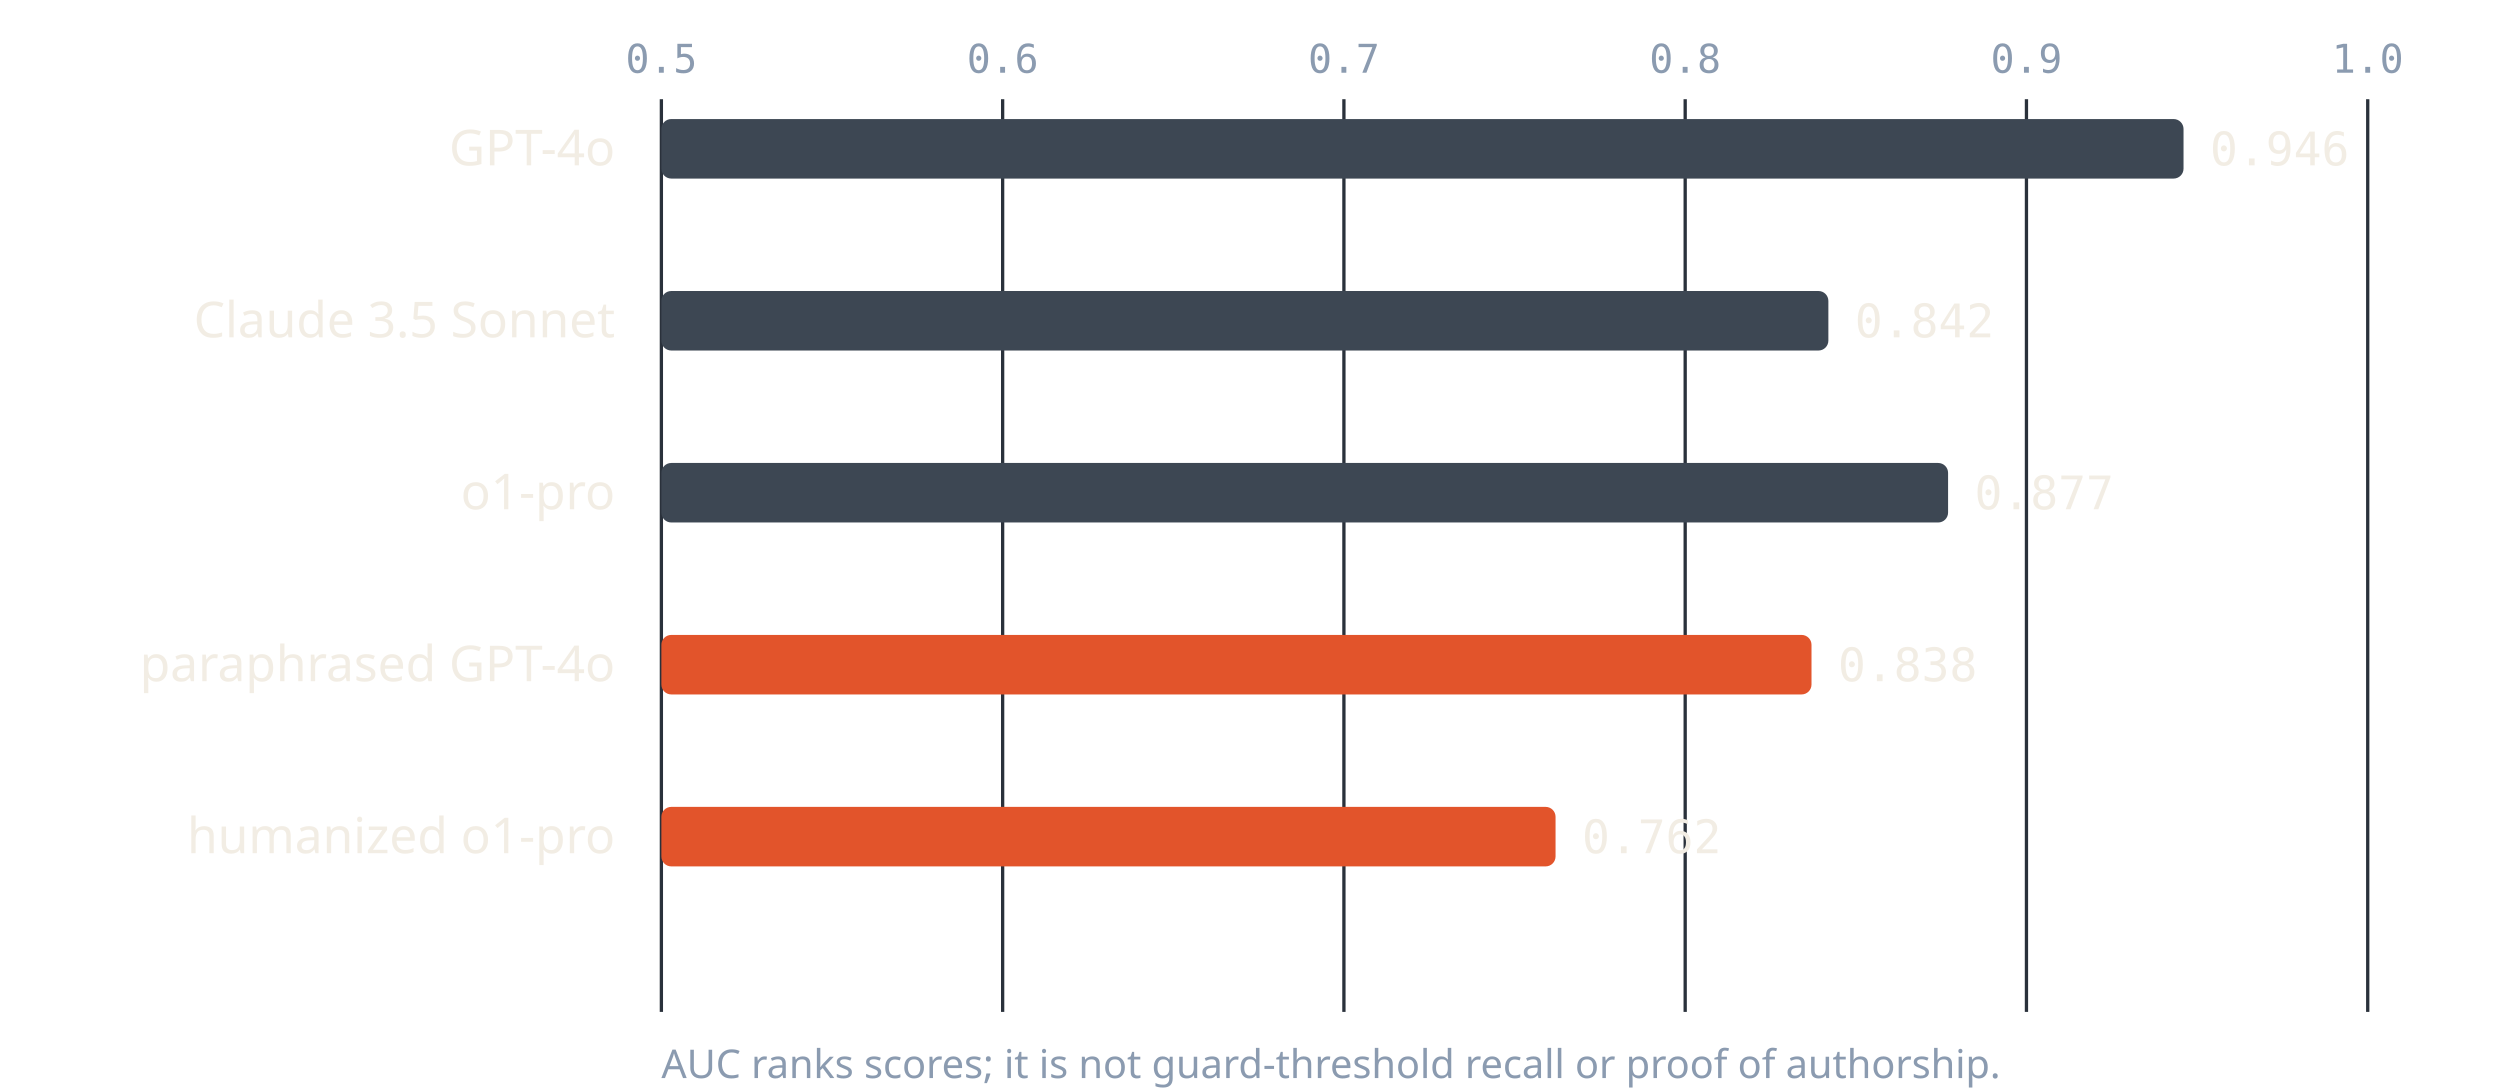
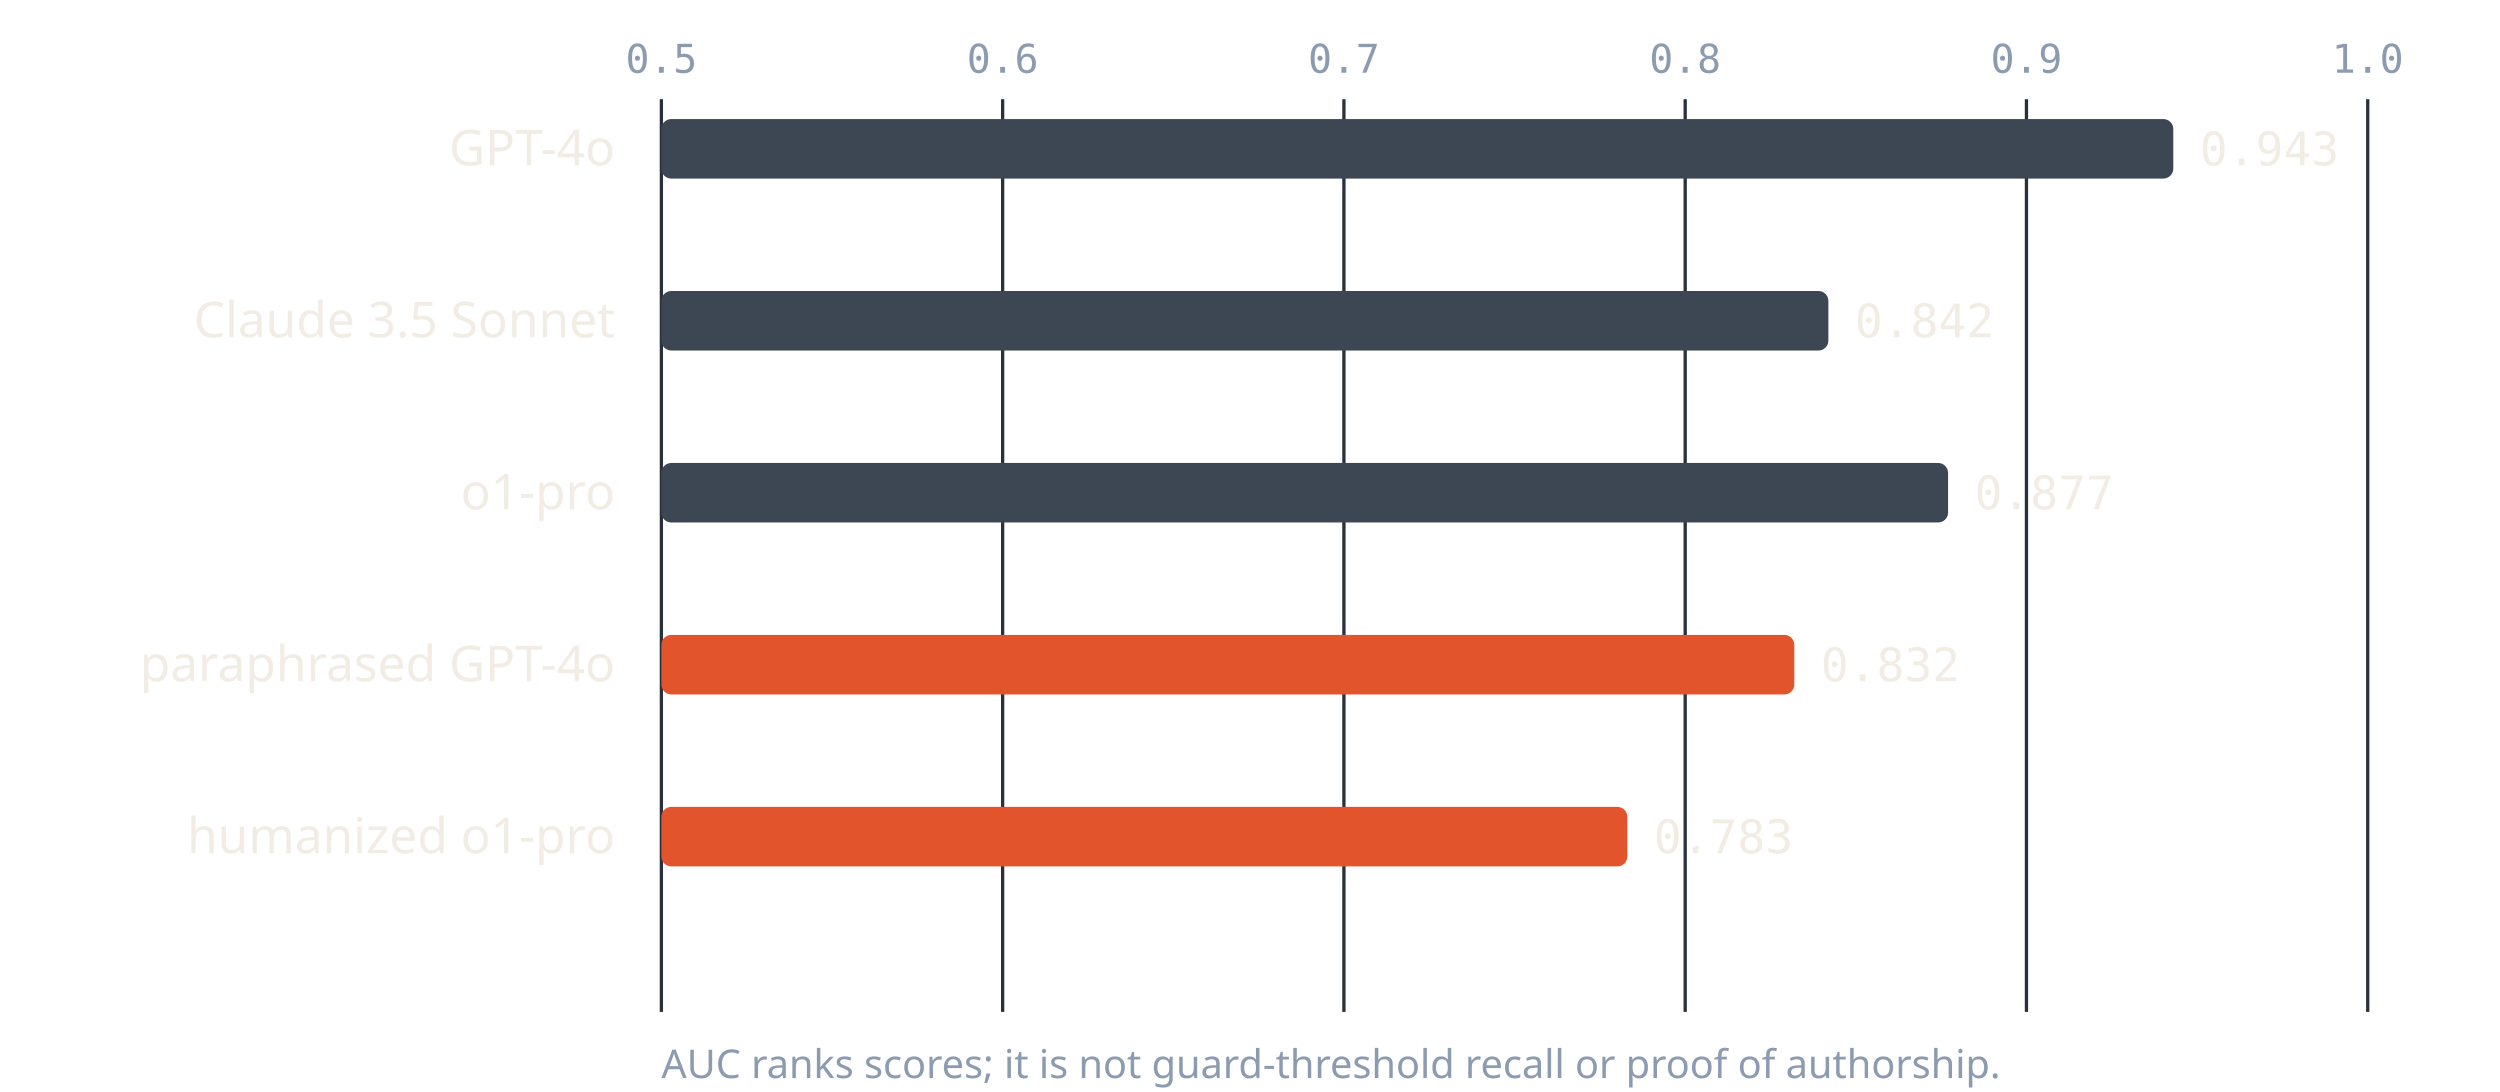
- <svg xmlns="http://www.w3.org/2000/svg" viewBox="0 0 756 330" width="756" height="330" role="img" aria-label="Public matched benchmark ROC-AUC. GPT-4o 0.946, Claude 3.5 Sonnet 0.842, o1-pro 0.877, paraphrased GPT-4o 0.838, humanized o1-pro 0.762.">
+ <svg xmlns="http://www.w3.org/2000/svg" viewBox="0 0 756 330" width="756" height="330" role="img" aria-label="Public matched benchmark ROC-AUC. GPT-4o 0.943, Claude 3.5 Sonnet 0.842, o1-pro 0.877, paraphrased GPT-4o 0.832, humanized o1-pro 0.783.">
  <style>text{font-family:ui-sans-serif,system-ui,"Segoe UI",sans-serif}.n{font-family:ui-monospace,Menlo,Consolas,monospace}</style>
  <line x1="200.0" y1="30" x2="200.0" y2="306" stroke="#2a313b" stroke-width="1" />
  <text x="200.0" y="22" fill="#8b9bb0" font-size="12" text-anchor="middle" class="n">0.5</text>
  <line x1="303.2" y1="30" x2="303.2" y2="306" stroke="#2a313b" stroke-width="1" />
  <text x="303.2" y="22" fill="#8b9bb0" font-size="12" text-anchor="middle" class="n">0.6</text>
  <line x1="406.4" y1="30" x2="406.4" y2="306" stroke="#2a313b" stroke-width="1" />
  <text x="406.4" y="22" fill="#8b9bb0" font-size="12" text-anchor="middle" class="n">0.7</text>
  <line x1="509.6" y1="30" x2="509.6" y2="306" stroke="#2a313b" stroke-width="1" />
  <text x="509.6" y="22" fill="#8b9bb0" font-size="12" text-anchor="middle" class="n">0.8</text>
  <line x1="612.8" y1="30" x2="612.8" y2="306" stroke="#2a313b" stroke-width="1" />
  <text x="612.8" y="22" fill="#8b9bb0" font-size="12" text-anchor="middle" class="n">0.9</text>
  <line x1="716.0" y1="30" x2="716.0" y2="306" stroke="#2a313b" stroke-width="1" />
  <text x="716.0" y="22" fill="#8b9bb0" font-size="12" text-anchor="middle" class="n">1.0</text>
  <text x="186" y="50" fill="#F2EDE4" font-size="15" text-anchor="end">GPT-4o</text>
-   <rect x="200" y="36" width="460.3" height="18" rx="3" fill="#3d4753" />
-   <text x="668.3" y="50" fill="#F2EDE4" font-size="14" class="n">0.946</text>
+   <rect x="200" y="36" width="457.2" height="18" rx="3" fill="#3d4753" />
+   <text x="665.2" y="50" fill="#F2EDE4" font-size="14" class="n">0.943</text>
  <text x="186" y="102" fill="#F2EDE4" font-size="15" text-anchor="end">Claude 3.5 Sonnet</text>
  <rect x="200" y="88" width="352.9" height="18" rx="3" fill="#3d4753" />
  <text x="560.9" y="102" fill="#F2EDE4" font-size="14" class="n">0.842</text>
  <text x="186" y="154" fill="#F2EDE4" font-size="15" text-anchor="end">o1-pro</text>
  <rect x="200" y="140" width="389.1" height="18" rx="3" fill="#3d4753" />
  <text x="597.1" y="154" fill="#F2EDE4" font-size="14" class="n">0.877</text>
  <text x="186" y="206" fill="#F2EDE4" font-size="15" text-anchor="end">paraphrased GPT-4o</text>
-   <rect x="200" y="192" width="347.8" height="18" rx="3" fill="#E2542B" />
-   <text x="555.8" y="206" fill="#F2EDE4" font-size="14" class="n">0.838</text>
+   <rect x="200" y="192" width="342.6" height="18" rx="3" fill="#E2542B" />
+   <text x="550.6" y="206" fill="#F2EDE4" font-size="14" class="n">0.832</text>
  <text x="186" y="258" fill="#F2EDE4" font-size="15" text-anchor="end">humanized o1-pro</text>
-   <rect x="200" y="244" width="270.4" height="18" rx="3" fill="#E2542B" />
-   <text x="478.4" y="258" fill="#F2EDE4" font-size="14" class="n">0.762</text>
+   <rect x="200" y="244" width="292.1" height="18" rx="3" fill="#E2542B" />
+   <text x="500.1" y="258" fill="#F2EDE4" font-size="14" class="n">0.783</text>
  <text x="200" y="326" fill="#8b9bb0" font-size="12">AUC ranks scores; it is not guard-threshold recall or proof of authorship.</text>
</svg>
